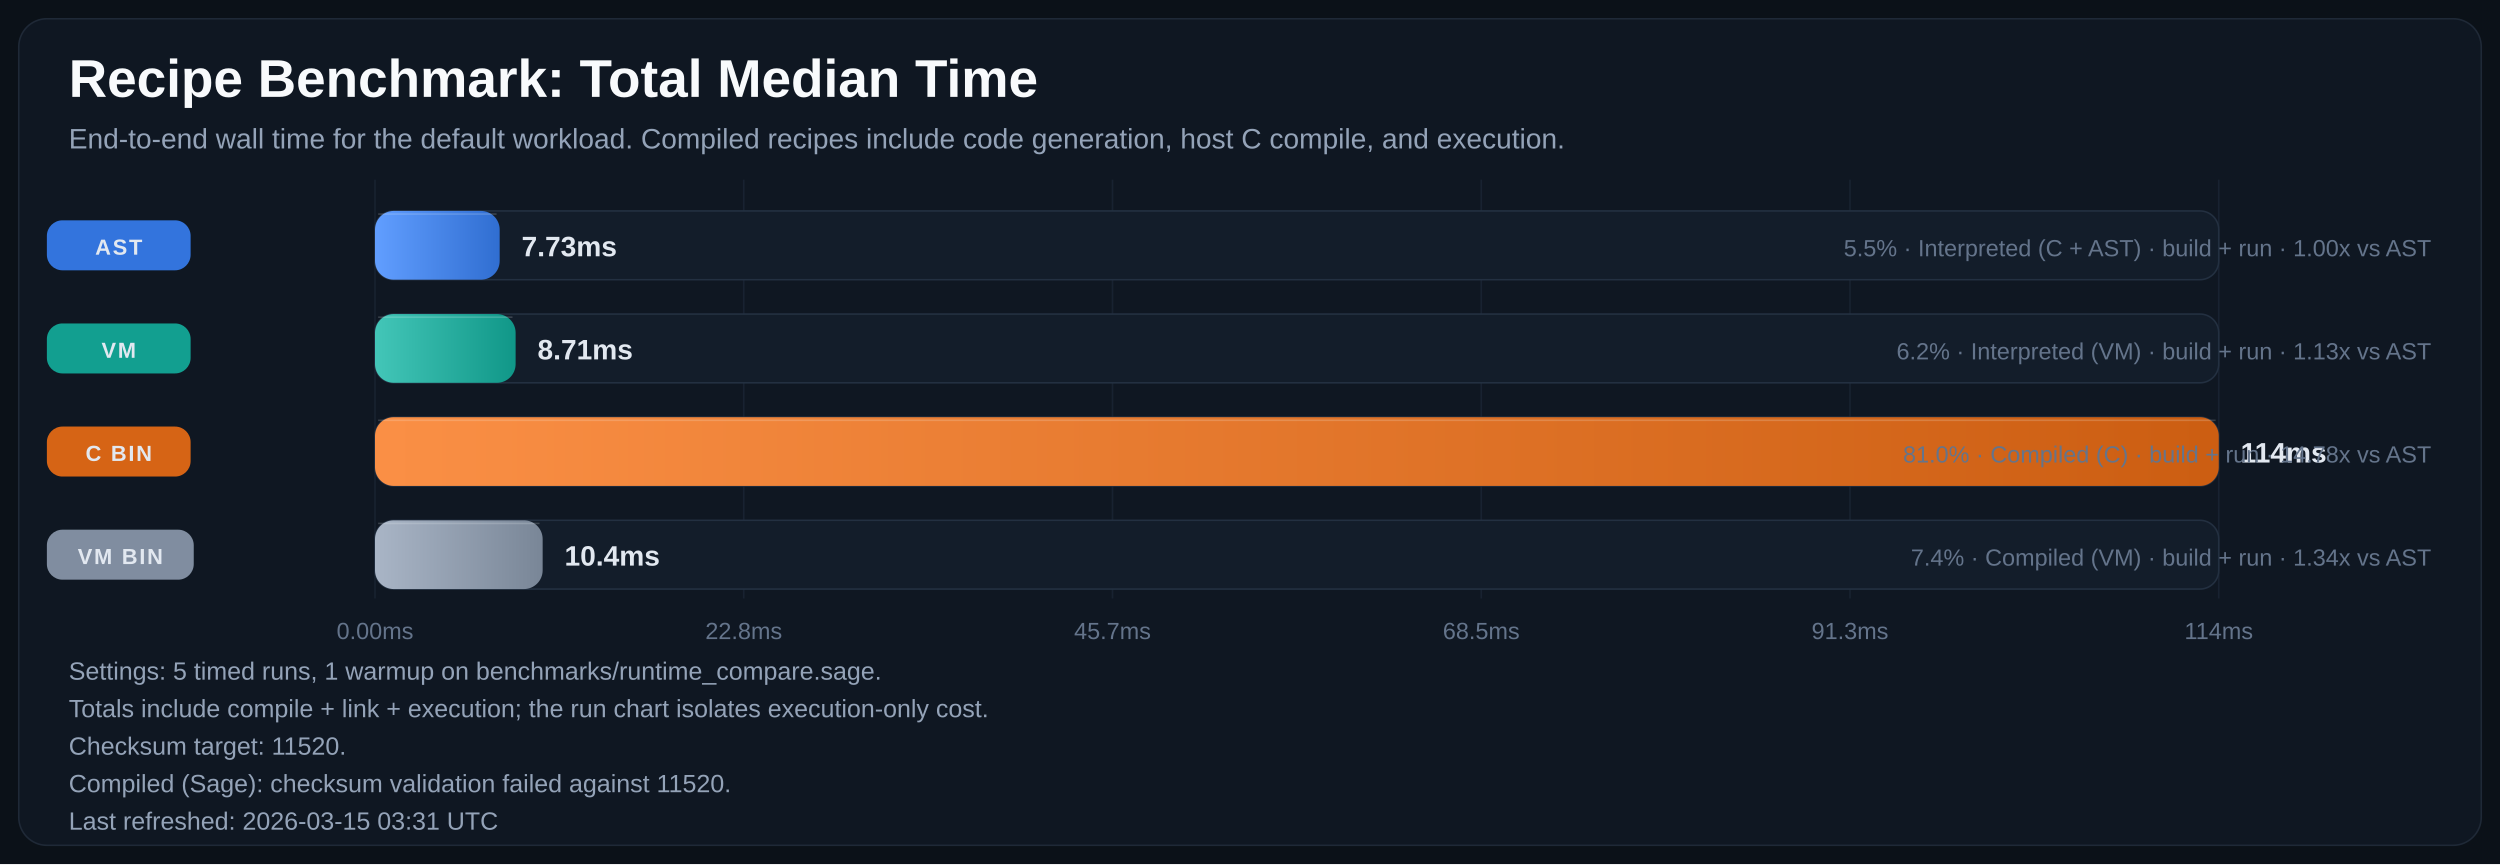
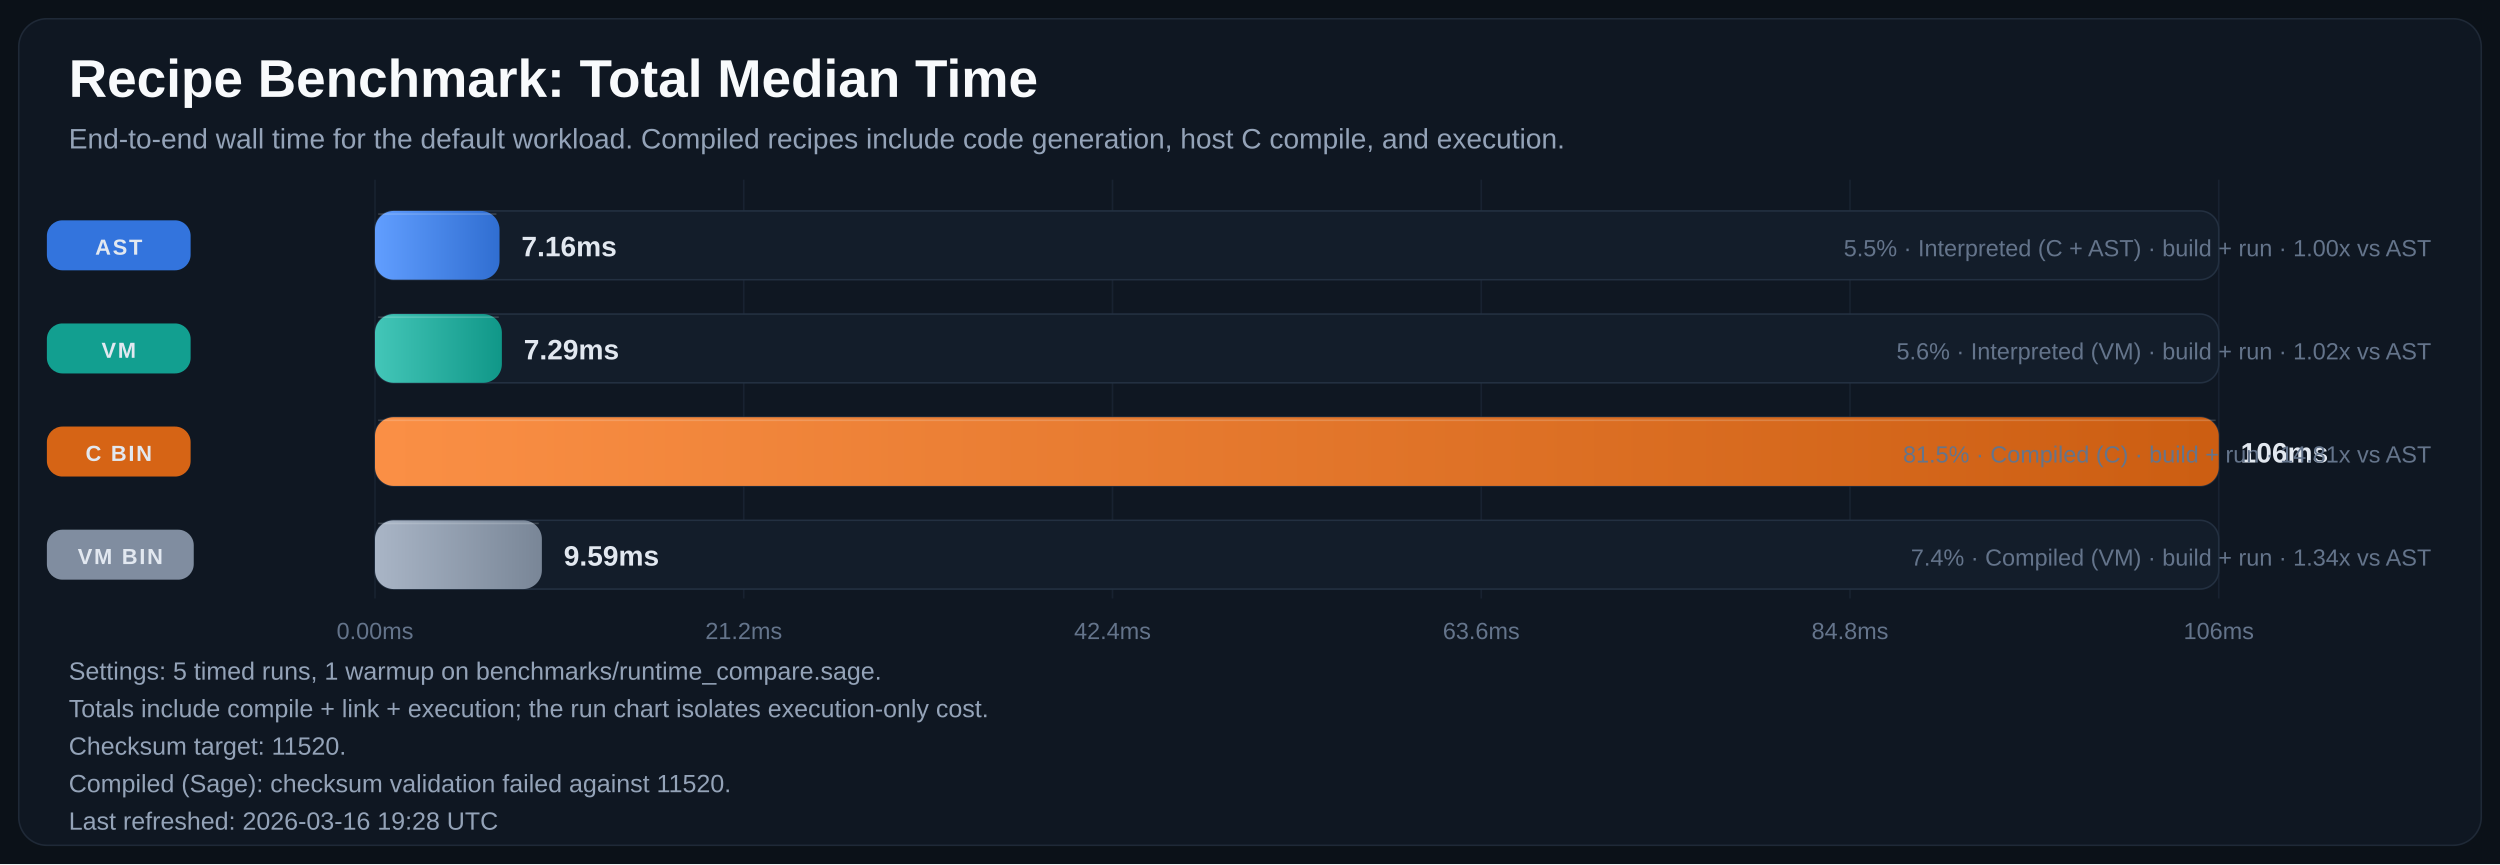
<svg xmlns="http://www.w3.org/2000/svg" width="1600" height="553" viewBox="0 0 1600 553" role="img" aria-labelledby="title desc">
  <defs>
    <linearGradient id="bar-gradient-0" x1="0%" y1="0%" x2="100%" y2="0%">
      <stop offset="0%" stop-color="#619EFF" />
      <stop offset="100%" stop-color="#306ED1" />
    </linearGradient>
    <linearGradient id="bar-gradient-1" x1="0%" y1="0%" x2="100%" y2="0%">
      <stop offset="0%" stop-color="#43C6B8" />
      <stop offset="100%" stop-color="#109788" />
    </linearGradient>
    <linearGradient id="bar-gradient-2" x1="0%" y1="0%" x2="100%" y2="0%">
      <stop offset="0%" stop-color="#FA8F45" />
      <stop offset="100%" stop-color="#CC5E12" />
    </linearGradient>
    <linearGradient id="bar-gradient-3" x1="0%" y1="0%" x2="100%" y2="0%">
      <stop offset="0%" stop-color="#A9B5C6" />
      <stop offset="100%" stop-color="#798697" />
    </linearGradient>
  </defs>
  <rect width="100%" height="100%" fill="#0B1118" />
  <rect x="12" y="12" width="1576" height="529" rx="18" fill="#0F1722" stroke="#1F2937" />
  <text x="44" y="62" fill="#F8FAFC" font-size="34" font-family="Segoe UI, Arial, sans-serif" font-weight="700">Recipe Benchmark: Total Median Time</text>
  <text x="44" y="95" fill="#94A3B8" font-size="18" font-family="Segoe UI, Arial, sans-serif">End-to-end wall time for the default workload. Compiled recipes include code generation, host C compile, and execution.</text>
  <line x1="240.0" y1="115" x2="240.0" y2="383" stroke="#182231" stroke-width="1" />
  <text x="240.0" y="409" text-anchor="middle" fill="#64748B" font-size="15" font-family="Segoe UI, Arial, sans-serif">0.00ms</text>
  <line x1="476.0" y1="115" x2="476.0" y2="383" stroke="#182231" stroke-width="1" />
-   <text x="476.0" y="409" text-anchor="middle" fill="#64748B" font-size="15" font-family="Segoe UI, Arial, sans-serif">22.8ms</text>
+   <text x="476.0" y="409" text-anchor="middle" fill="#64748B" font-size="15" font-family="Segoe UI, Arial, sans-serif">21.2ms</text>
  <line x1="712.0" y1="115" x2="712.0" y2="383" stroke="#182231" stroke-width="1" />
-   <text x="712.0" y="409" text-anchor="middle" fill="#64748B" font-size="15" font-family="Segoe UI, Arial, sans-serif">45.7ms</text>
+   <text x="712.0" y="409" text-anchor="middle" fill="#64748B" font-size="15" font-family="Segoe UI, Arial, sans-serif">42.4ms</text>
  <line x1="948.0" y1="115" x2="948.0" y2="383" stroke="#182231" stroke-width="1" />
-   <text x="948.0" y="409" text-anchor="middle" fill="#64748B" font-size="15" font-family="Segoe UI, Arial, sans-serif">68.5ms</text>
+   <text x="948.0" y="409" text-anchor="middle" fill="#64748B" font-size="15" font-family="Segoe UI, Arial, sans-serif">63.6ms</text>
  <line x1="1184.0" y1="115" x2="1184.0" y2="383" stroke="#182231" stroke-width="1" />
-   <text x="1184.0" y="409" text-anchor="middle" fill="#64748B" font-size="15" font-family="Segoe UI, Arial, sans-serif">91.3ms</text>
+   <text x="1184.0" y="409" text-anchor="middle" fill="#64748B" font-size="15" font-family="Segoe UI, Arial, sans-serif">84.8ms</text>
  <line x1="1420.0" y1="115" x2="1420.0" y2="383" stroke="#182231" stroke-width="1" />
-   <text x="1420.0" y="409" text-anchor="middle" fill="#64748B" font-size="15" font-family="Segoe UI, Arial, sans-serif">114ms</text>
+   <text x="1420.0" y="409" text-anchor="middle" fill="#64748B" font-size="15" font-family="Segoe UI, Arial, sans-serif">106ms</text>
  <rect x="30" y="141.0" width="92" height="32" rx="10" fill="#3479E6" opacity="0.95" />
  <text x="76.0" y="163.0" text-anchor="middle" fill="#E2E8F0" font-size="14" font-family="Segoe UI, Arial, sans-serif" font-weight="700" letter-spacing="1.1">AST</text>
  <rect x="240" y="135" width="1180" height="44" rx="12" fill="#131D2A" stroke="#233041" />
-   <rect x="240" y="135" width="79.8" height="44" rx="12" fill="url(#bar-gradient-0)" />
-   <line x1="242.0" y1="137.0" x2="317.8" y2="137.0" stroke="#F8FAFC" stroke-opacity="0.18" />
-   <text x="333.8" y="164.0" fill="#E2E8F0" font-size="18" font-family="Segoe UI, Arial, sans-serif" font-weight="700">7.73ms</text>
+   <rect x="240" y="135" width="79.7" height="44" rx="12" fill="url(#bar-gradient-0)" />
+   <line x1="242.0" y1="137.0" x2="317.7" y2="137.0" stroke="#F8FAFC" stroke-opacity="0.18" />
+   <text x="333.7" y="164.0" fill="#E2E8F0" font-size="18" font-family="Segoe UI, Arial, sans-serif" font-weight="700">7.16ms</text>
  <text x="1556" y="164.0" text-anchor="end" fill="#64748B" font-size="15" font-family="Segoe UI, Arial, sans-serif">5.5% · Interpreted (C + AST) · build + run · 1.00x vs AST</text>
  <rect x="30" y="207.0" width="92" height="32" rx="10" fill="#12A695" opacity="0.95" />
  <text x="76.0" y="229.0" text-anchor="middle" fill="#E2E8F0" font-size="14" font-family="Segoe UI, Arial, sans-serif" font-weight="700" letter-spacing="1.1">VM</text>
  <rect x="240" y="201" width="1180" height="44" rx="12" fill="#131D2A" stroke="#233041" />
-   <rect x="240" y="201" width="90.0" height="44" rx="12" fill="url(#bar-gradient-1)" />
-   <line x1="242.0" y1="203.0" x2="328.0" y2="203.0" stroke="#F8FAFC" stroke-opacity="0.18" />
-   <text x="344.0" y="230.0" fill="#E2E8F0" font-size="18" font-family="Segoe UI, Arial, sans-serif" font-weight="700">8.71ms</text>
-   <text x="1556" y="230.0" text-anchor="end" fill="#64748B" font-size="15" font-family="Segoe UI, Arial, sans-serif">6.2% · Interpreted (VM) · build + run · 1.13x vs AST</text>
+   <rect x="240" y="201" width="81.2" height="44" rx="12" fill="url(#bar-gradient-1)" />
+   <line x1="242.0" y1="203.0" x2="319.2" y2="203.0" stroke="#F8FAFC" stroke-opacity="0.18" />
+   <text x="335.2" y="230.0" fill="#E2E8F0" font-size="18" font-family="Segoe UI, Arial, sans-serif" font-weight="700">7.29ms</text>
+   <text x="1556" y="230.0" text-anchor="end" fill="#64748B" font-size="15" font-family="Segoe UI, Arial, sans-serif">5.6% · Interpreted (VM) · build + run · 1.02x vs AST</text>
  <rect x="30" y="273.0" width="92" height="32" rx="10" fill="#E06814" opacity="0.95" />
  <text x="76.0" y="295.0" text-anchor="middle" fill="#E2E8F0" font-size="14" font-family="Segoe UI, Arial, sans-serif" font-weight="700" letter-spacing="1.1">C BIN</text>
  <rect x="240" y="267" width="1180" height="44" rx="12" fill="#131D2A" stroke="#233041" />
  <rect x="240" y="267" width="1180.0" height="44" rx="12" fill="url(#bar-gradient-2)" />
  <line x1="242.0" y1="269.0" x2="1418.0" y2="269.0" stroke="#F8FAFC" stroke-opacity="0.18" />
-   <text x="1434.0" y="296.0" fill="#E2E8F0" font-size="18" font-family="Segoe UI, Arial, sans-serif" font-weight="700">114ms</text>
-   <text x="1556" y="296.0" text-anchor="end" fill="#64748B" font-size="15" font-family="Segoe UI, Arial, sans-serif">81.0% · Compiled (C) · build + run · 14.78x vs AST</text>
+   <text x="1434.0" y="296.0" fill="#E2E8F0" font-size="18" font-family="Segoe UI, Arial, sans-serif" font-weight="700">106ms</text>
+   <text x="1556" y="296.0" text-anchor="end" fill="#64748B" font-size="15" font-family="Segoe UI, Arial, sans-serif">81.5% · Compiled (C) · build + run · 14.81x vs AST</text>
  <rect x="30" y="339.0" width="94" height="32" rx="10" fill="#8593A6" opacity="0.95" />
  <text x="77.0" y="361.0" text-anchor="middle" fill="#E2E8F0" font-size="14" font-family="Segoe UI, Arial, sans-serif" font-weight="700" letter-spacing="1.1">VM BIN</text>
  <rect x="240" y="333" width="1180" height="44" rx="12" fill="#131D2A" stroke="#233041" />
-   <rect x="240" y="333" width="107.3" height="44" rx="12" fill="url(#bar-gradient-3)" />
-   <line x1="242.0" y1="335.0" x2="345.3" y2="335.0" stroke="#F8FAFC" stroke-opacity="0.18" />
-   <text x="361.3" y="362.0" fill="#E2E8F0" font-size="18" font-family="Segoe UI, Arial, sans-serif" font-weight="700">10.4ms</text>
+   <rect x="240" y="333" width="106.8" height="44" rx="12" fill="url(#bar-gradient-3)" />
+   <line x1="242.0" y1="335.0" x2="344.8" y2="335.0" stroke="#F8FAFC" stroke-opacity="0.18" />
+   <text x="360.8" y="362.0" fill="#E2E8F0" font-size="18" font-family="Segoe UI, Arial, sans-serif" font-weight="700">9.59ms</text>
  <text x="1556" y="362.0" text-anchor="end" fill="#64748B" font-size="15" font-family="Segoe UI, Arial, sans-serif">7.4% · Compiled (VM) · build + run · 1.34x vs AST</text>
  <text x="44" y="435" fill="#94A3B8" font-size="16" font-family="Segoe UI, Arial, sans-serif">Settings: 5 timed runs, 1 warmup on benchmarks/runtime_compare.sage.</text>
  <text x="44" y="459" fill="#94A3B8" font-size="16" font-family="Segoe UI, Arial, sans-serif">Totals include compile + link + execution; the run chart isolates execution-only cost.</text>
  <text x="44" y="483" fill="#94A3B8" font-size="16" font-family="Segoe UI, Arial, sans-serif">Checksum target: 11520.</text>
  <text x="44" y="507" fill="#94A3B8" font-size="16" font-family="Segoe UI, Arial, sans-serif">Compiled (Sage): checksum validation failed against 11520.</text>
-   <text x="44" y="531" fill="#94A3B8" font-size="16" font-family="Segoe UI, Arial, sans-serif">Last refreshed: 2026-03-15 03:31 UTC</text>
+   <text x="44" y="531" fill="#94A3B8" font-size="16" font-family="Segoe UI, Arial, sans-serif">Last refreshed: 2026-03-16 19:28 UTC</text>
</svg>
